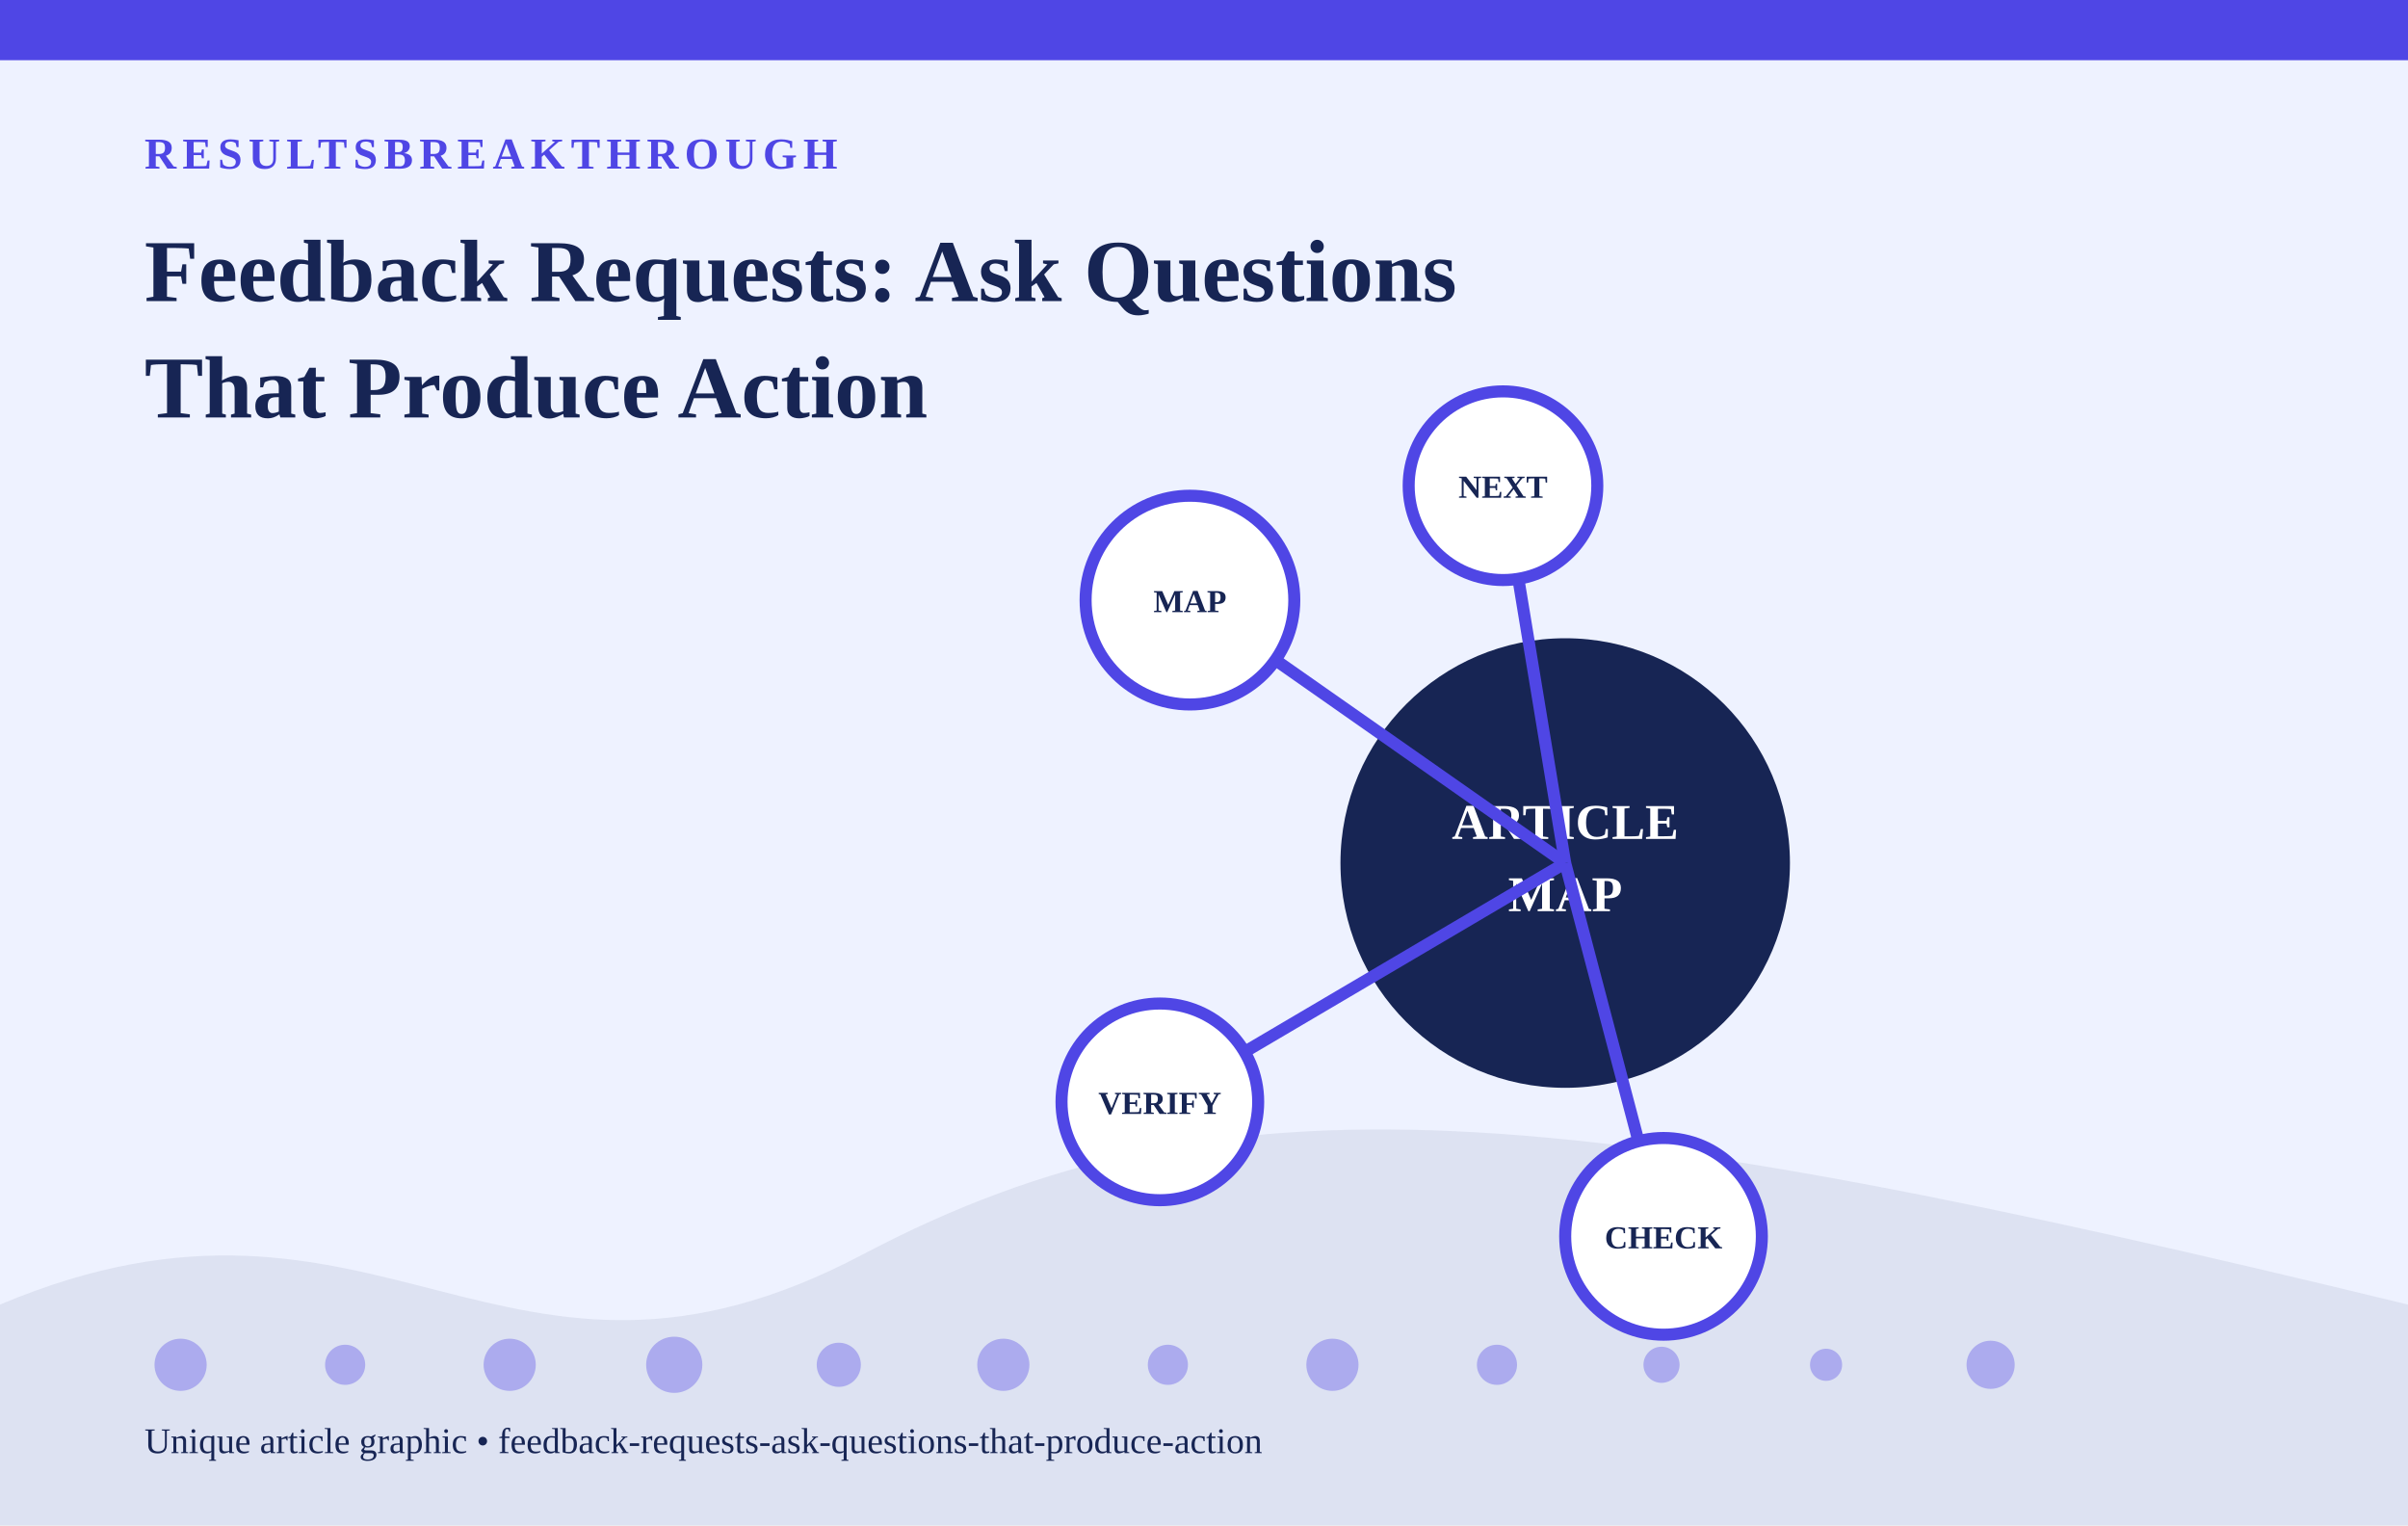
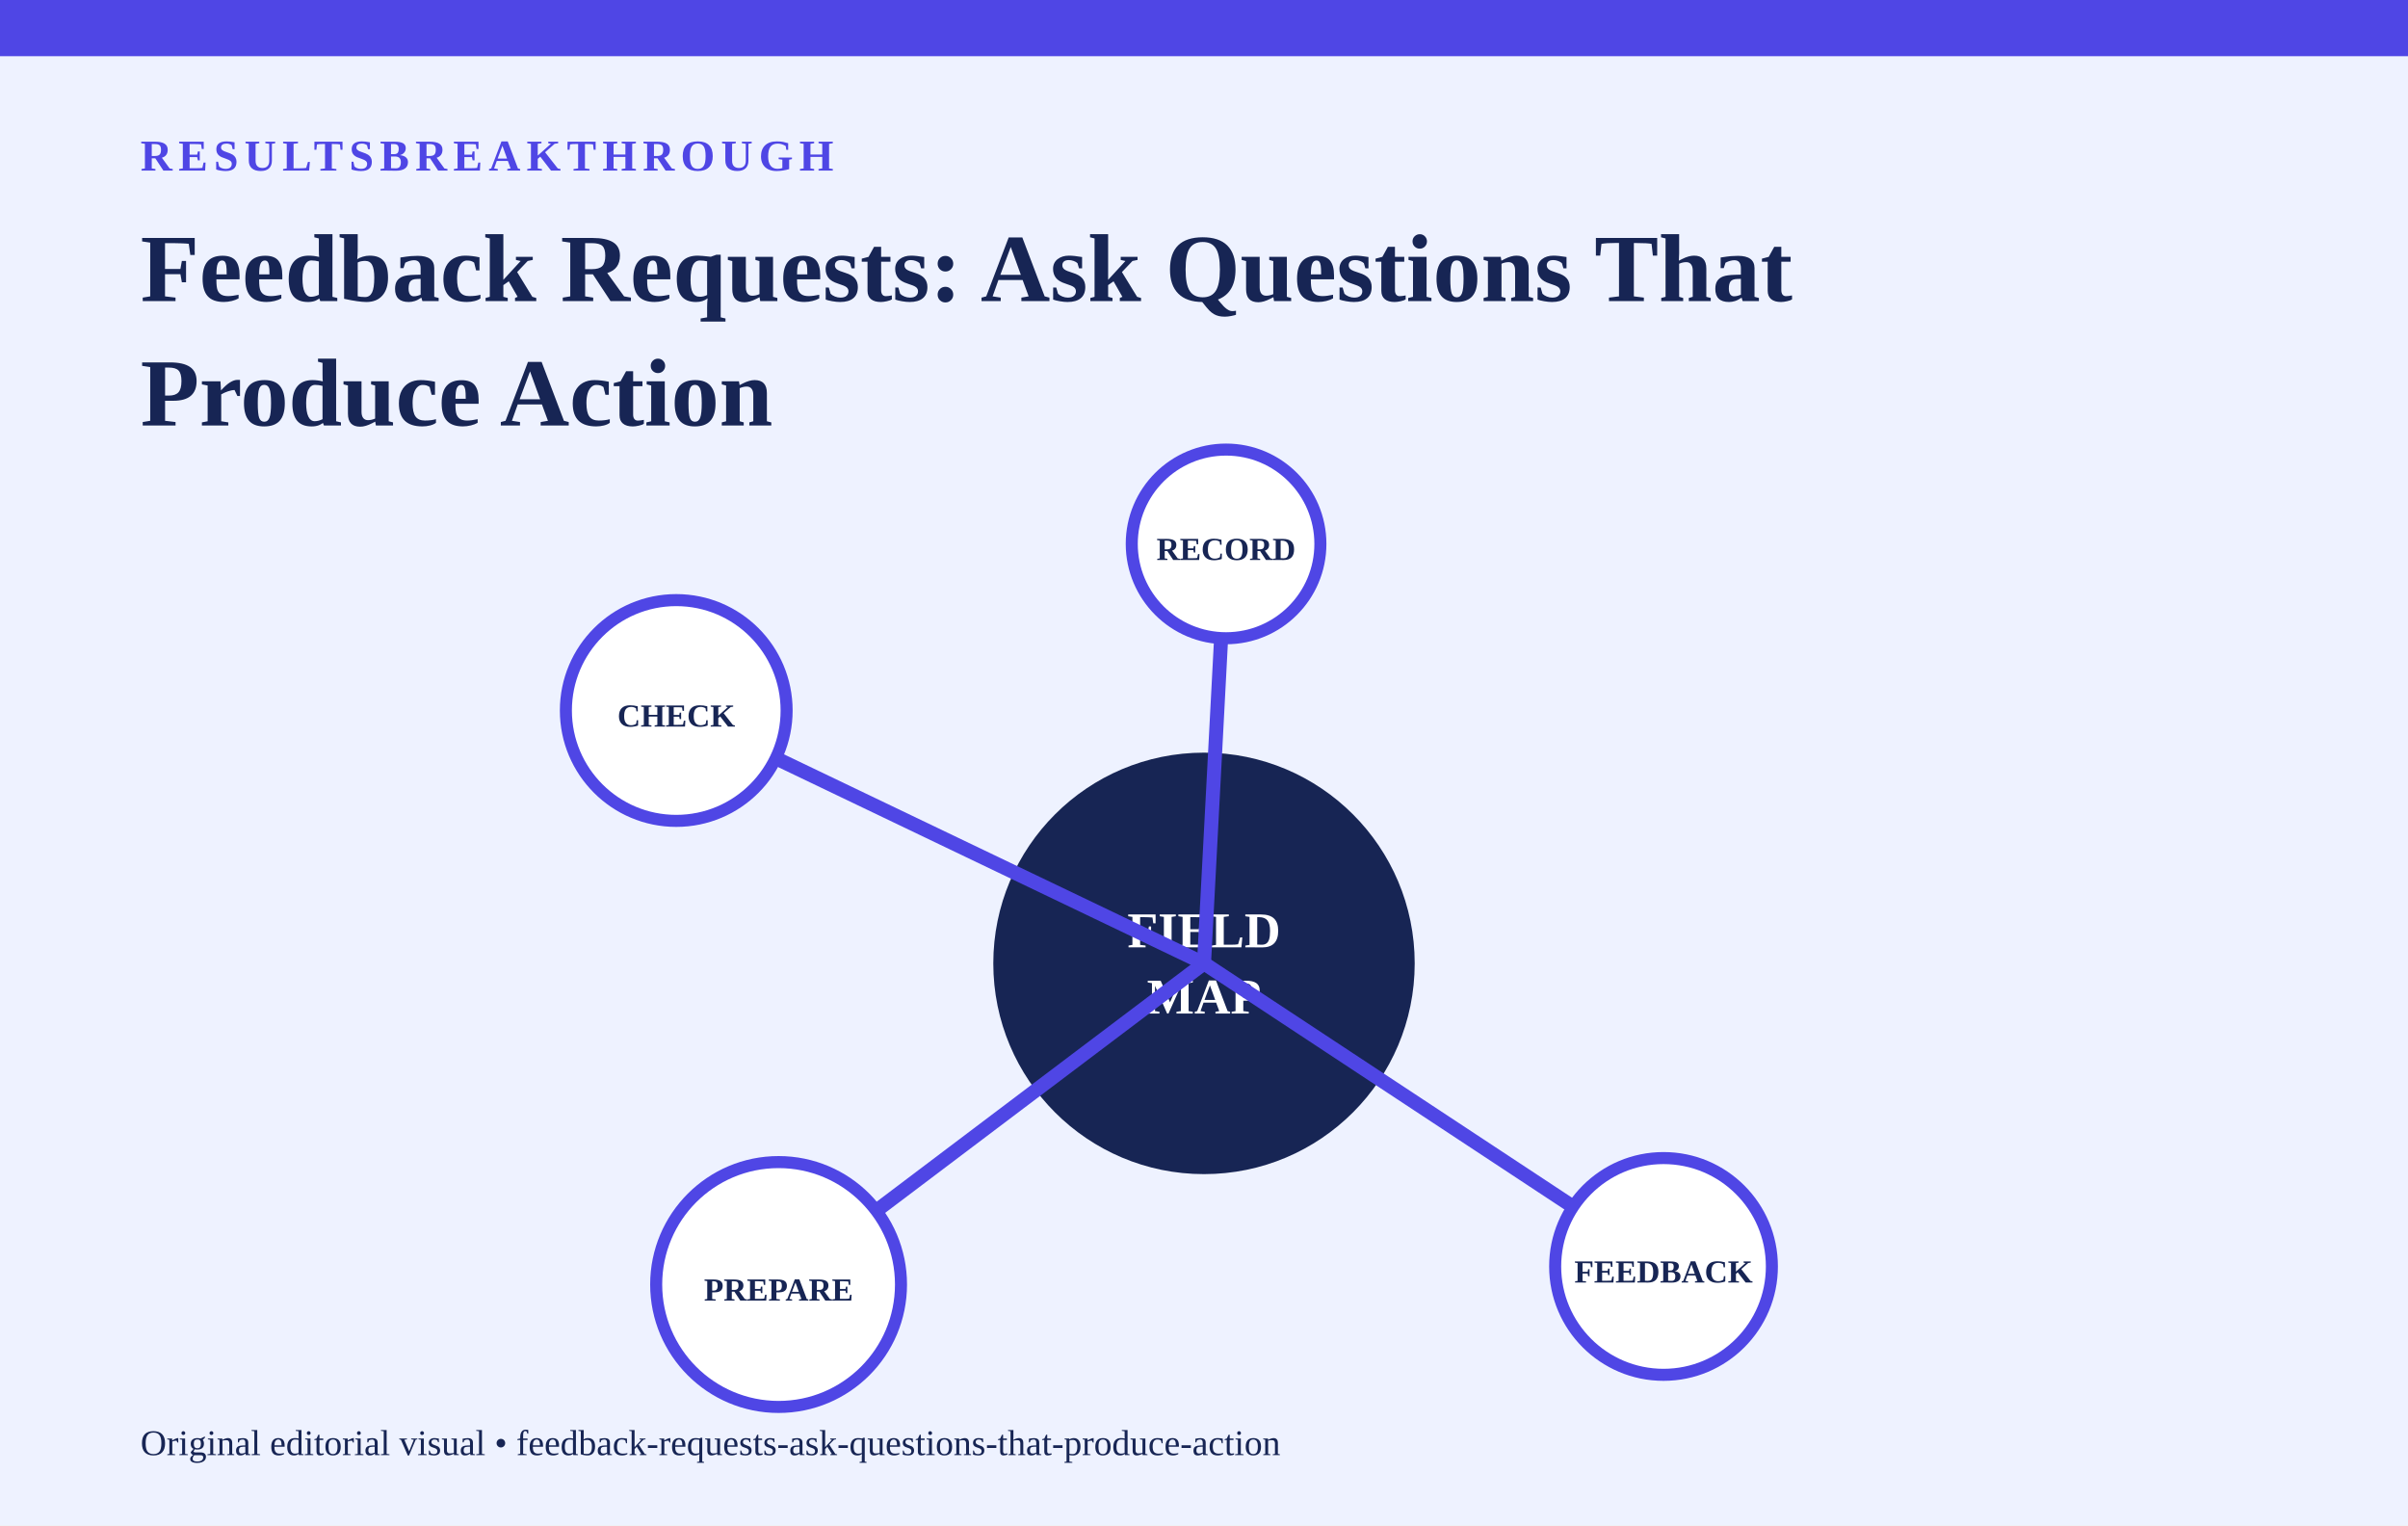
- <svg xmlns="http://www.w3.org/2000/svg" width="1200" height="760" viewBox="0 0 1200 760" role="img" aria-labelledby="title desc">
-   <rect width="1200" height="760" fill="#eef2ff" />
-   <rect width="1200" height="30" fill="#4f46e5" />
-   <path d="M0 650 C190 570 250 720 430 625 S780 548 1200 650 L1200 760 L0 760 Z" fill="#172554" opacity="0.08" />
-   <text x="72" y="84" fill="#4f46e5" font-size="22" font-weight="800" letter-spacing="3">RESULTSBREAKTHROUGH</text>
-   <text x="72" y="150" fill="#172554" font-size="44" font-weight="800">Feedback Requests: Ask Questions</text>
-   <text x="72" y="208" fill="#172554" font-size="44" font-weight="800">That Produce Action</text>
-   <circle cx="780" cy="430" r="112" fill="#172554" />
-   <text x="780" y="418" text-anchor="middle" fill="white" font-size="25" font-weight="800">ARTICLE</text>
-   <text x="780" y="454" text-anchor="middle" fill="white" font-size="25" font-weight="800">MAP</text>
-   <line x1="780" y1="430" x2="829" y2="616" stroke="#4f46e5" stroke-width="6" />
-   <circle cx="829" cy="616" r="49" fill="white" stroke="#4f46e5" stroke-width="6" />
-   <text x="829" y="622" text-anchor="middle" fill="#172554" font-size="16" font-weight="800">CHECK</text>
-   <line x1="780" y1="430" x2="578" y2="549" stroke="#4f46e5" stroke-width="6" />
-   <circle cx="578" cy="549" r="49" fill="white" stroke="#4f46e5" stroke-width="6" />
-   <text x="578" y="555" text-anchor="middle" fill="#172554" font-size="16" font-weight="800">VERIFY</text>
-   <line x1="780" y1="430" x2="593" y2="299" stroke="#4f46e5" stroke-width="6" />
-   <circle cx="593" cy="299" r="52" fill="white" stroke="#4f46e5" stroke-width="6" />
-   <text x="593" y="305" text-anchor="middle" fill="#172554" font-size="16" font-weight="800">MAP</text>
-   <line x1="780" y1="430" x2="749" y2="242" stroke="#4f46e5" stroke-width="6" />
-   <circle cx="749" cy="242" r="47" fill="white" stroke="#4f46e5" stroke-width="6" />
-   <text x="749" y="248" text-anchor="middle" fill="#172554" font-size="16" font-weight="800">NEXT</text>
-   <circle cx="90" cy="680" r="13" fill="#4f46e5" opacity="0.35" />
-   <circle cx="172" cy="680" r="10" fill="#4f46e5" opacity="0.35" />
-   <circle cx="254" cy="680" r="13" fill="#4f46e5" opacity="0.35" />
-   <circle cx="336" cy="680" r="14" fill="#4f46e5" opacity="0.35" />
-   <circle cx="418" cy="680" r="11" fill="#4f46e5" opacity="0.35" />
-   <circle cx="500" cy="680" r="13" fill="#4f46e5" opacity="0.35" />
-   <circle cx="582" cy="680" r="10" fill="#4f46e5" opacity="0.35" />
-   <circle cx="664" cy="680" r="13" fill="#4f46e5" opacity="0.35" />
-   <circle cx="746" cy="680" r="10" fill="#4f46e5" opacity="0.35" />
-   <circle cx="828" cy="680" r="9" fill="#4f46e5" opacity="0.35" />
-   <circle cx="910" cy="680" r="8" fill="#4f46e5" opacity="0.35" />
-   <circle cx="992" cy="680" r="12" fill="#4f46e5" opacity="0.35" />
-   <text x="72" y="724" fill="#172554" font-size="18">Unique article graphic • feedback-requests-ask-questions-that-produce-action</text>
+ <svg xmlns="http://www.w3.org/2000/svg" width="1200" height="760" viewBox="0 0 1200 760" role="img" aria-labelledby="t d">
+   <rect width="1200" height="760" fill="#EEF2FF" />
+   <rect width="1200" height="28" fill="#4F46E5" />
+   <text x="70" y="85" fill="#4F46E5" font-size="22" font-weight="700" letter-spacing="3">RESULTSBREAKTHROUGH</text>
+   <text x="70" y="150" fill="#172554" font-size="48" font-weight="700">Feedback Requests: Ask Questions That</text>
+   <text x="70" y="212" fill="#172554" font-size="48" font-weight="700">Produce Action</text>
+   <circle cx="600" cy="480" r="105" fill="#172554" />
+   <text x="600" y="472" text-anchor="middle" fill="white" font-size="25" font-weight="700">FIELD</text>
+   <text x="600" y="505" text-anchor="middle" fill="white" font-size="25" font-weight="700">MAP</text>
+   <g>
+     <line x1="600" y1="480" x2="829" y2="631" stroke="#4F46E5" stroke-width="7" />
+     <circle cx="829" cy="631" r="54" fill="white" stroke="#4F46E5" stroke-width="6" />
+     <text x="829" y="639" text-anchor="middle" fill="#172554" font-size="16" font-weight="700">FEEDBACK</text>
+   </g>
+   <g>
+     <line x1="600" y1="480" x2="388" y2="640" stroke="#4F46E5" stroke-width="7" />
+     <circle cx="388" cy="640" r="61" fill="white" stroke="#4F46E5" stroke-width="6" />
+     <text x="388" y="648" text-anchor="middle" fill="#172554" font-size="16" font-weight="700">PREPARE</text>
+   </g>
+   <g>
+     <line x1="600" y1="480" x2="337" y2="354" stroke="#4F46E5" stroke-width="7" />
+     <circle cx="337" cy="354" r="55" fill="white" stroke="#4F46E5" stroke-width="6" />
+     <text x="337" y="362" text-anchor="middle" fill="#172554" font-size="16" font-weight="700">CHECK</text>
+   </g>
+   <g>
+     <line x1="600" y1="480" x2="611" y2="271" stroke="#4F46E5" stroke-width="7" />
+     <circle cx="611" cy="271" r="47" fill="white" stroke="#4F46E5" stroke-width="6" />
+     <text x="611" y="279" text-anchor="middle" fill="#172554" font-size="16" font-weight="700">RECORD</text>
+   </g>
+   <text x="70" y="725" fill="#172554" font-size="18">Original editorial visual • feedback-requests-ask-questions-that-produce-action</text>
</svg>
